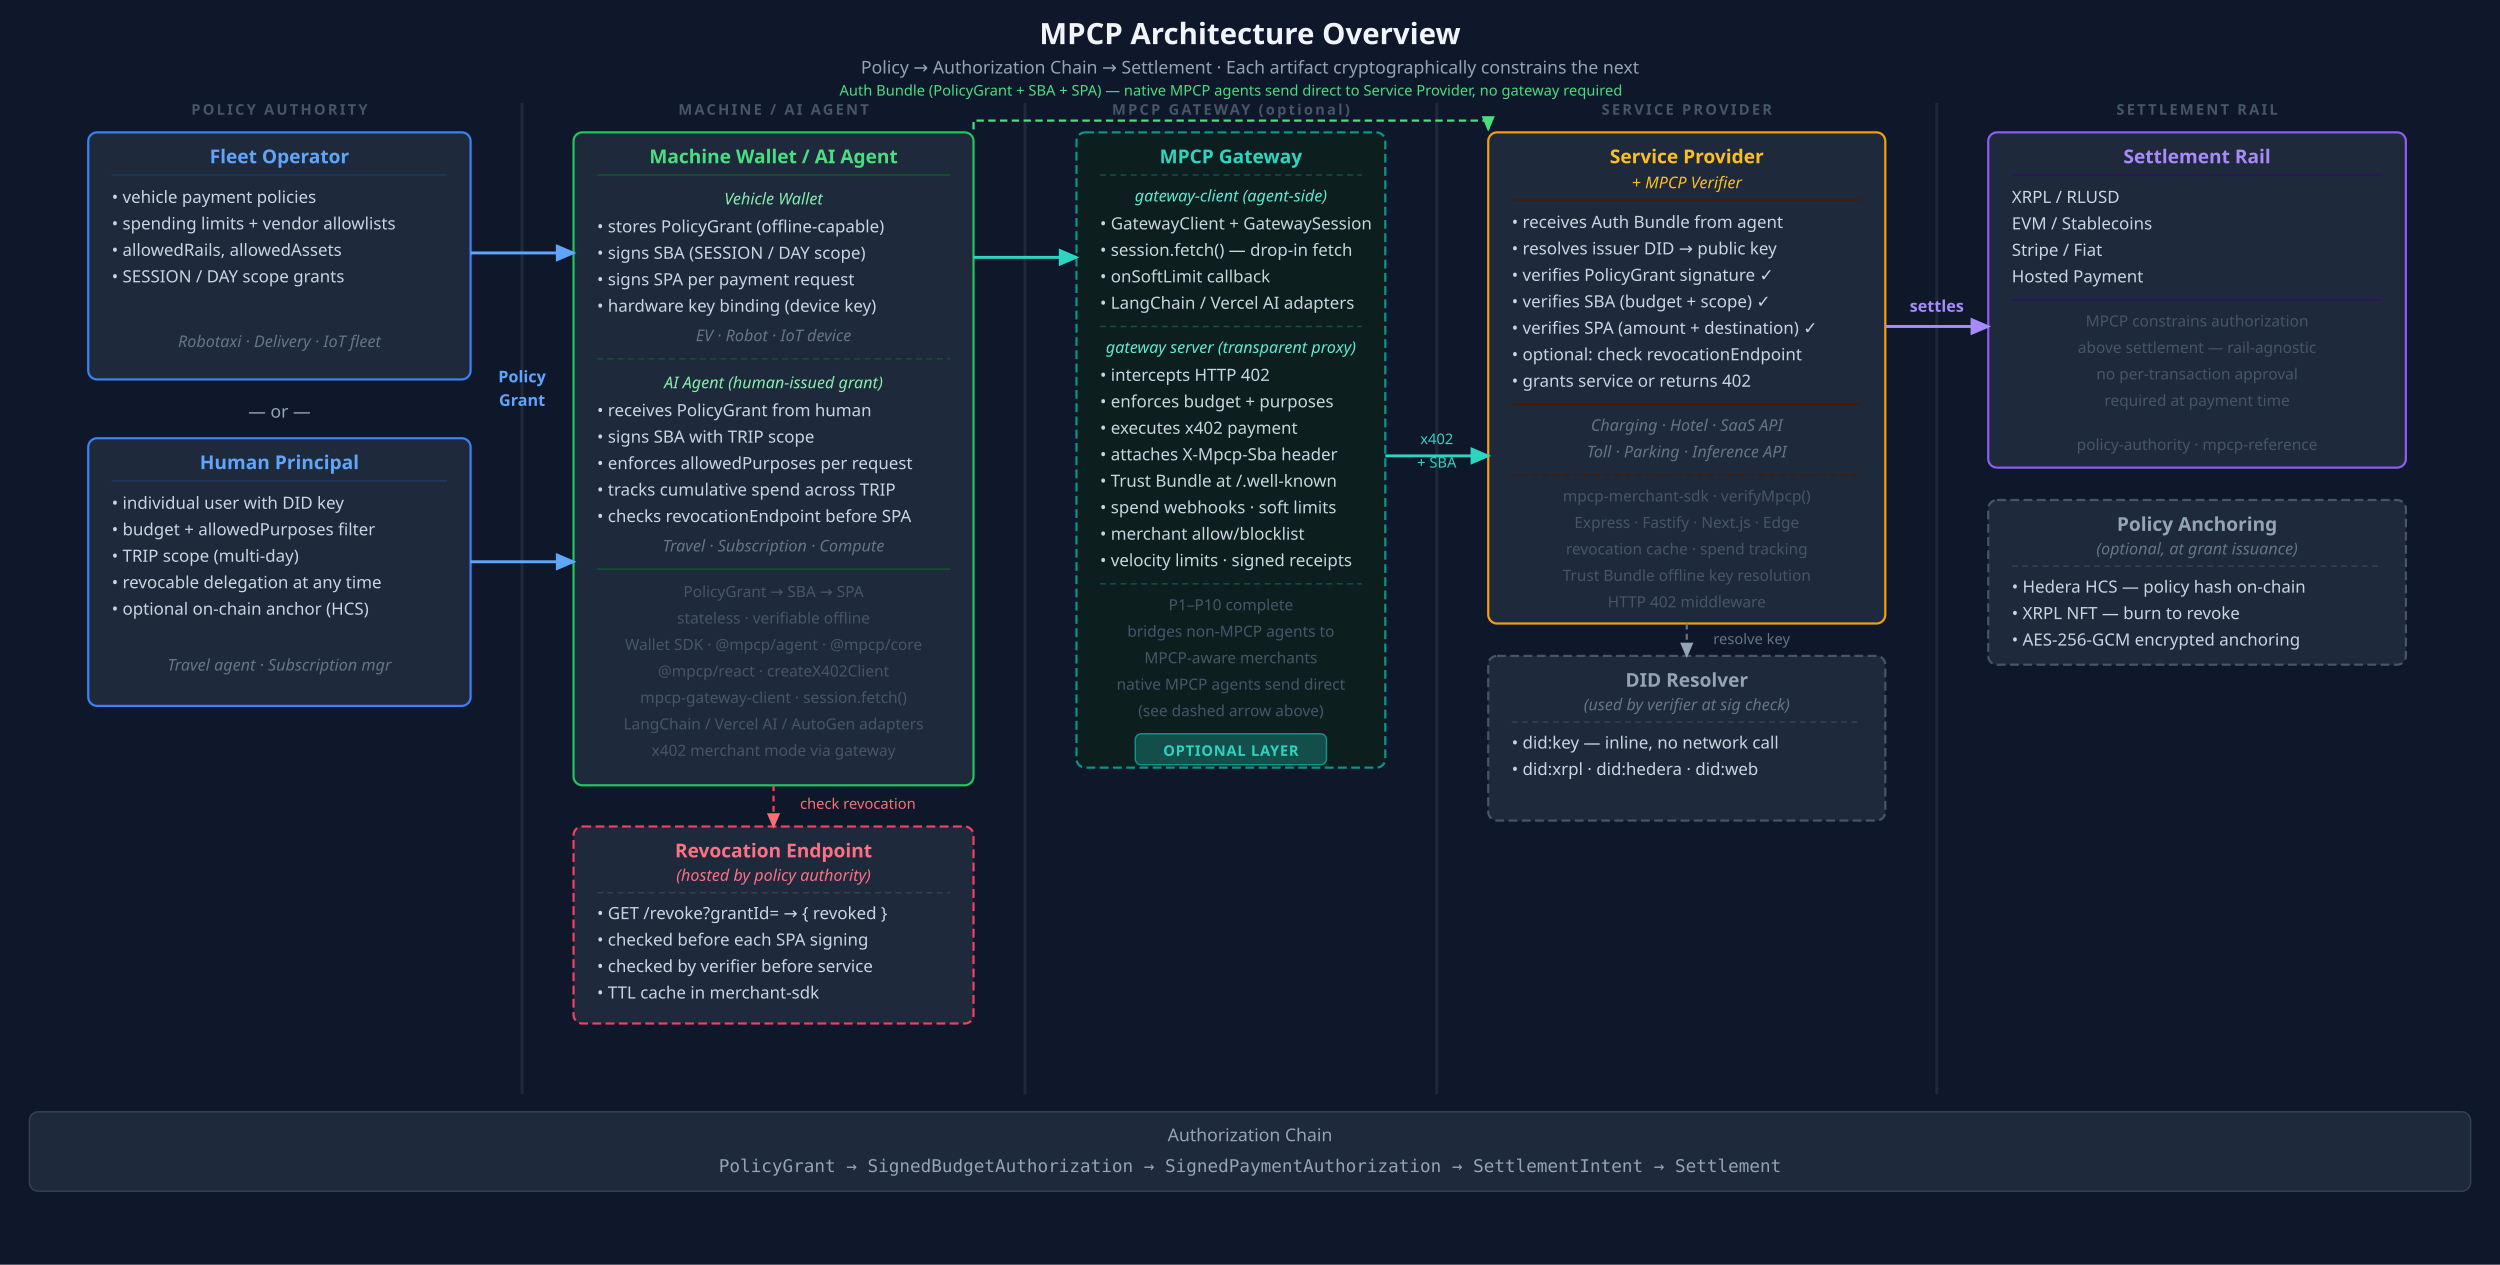
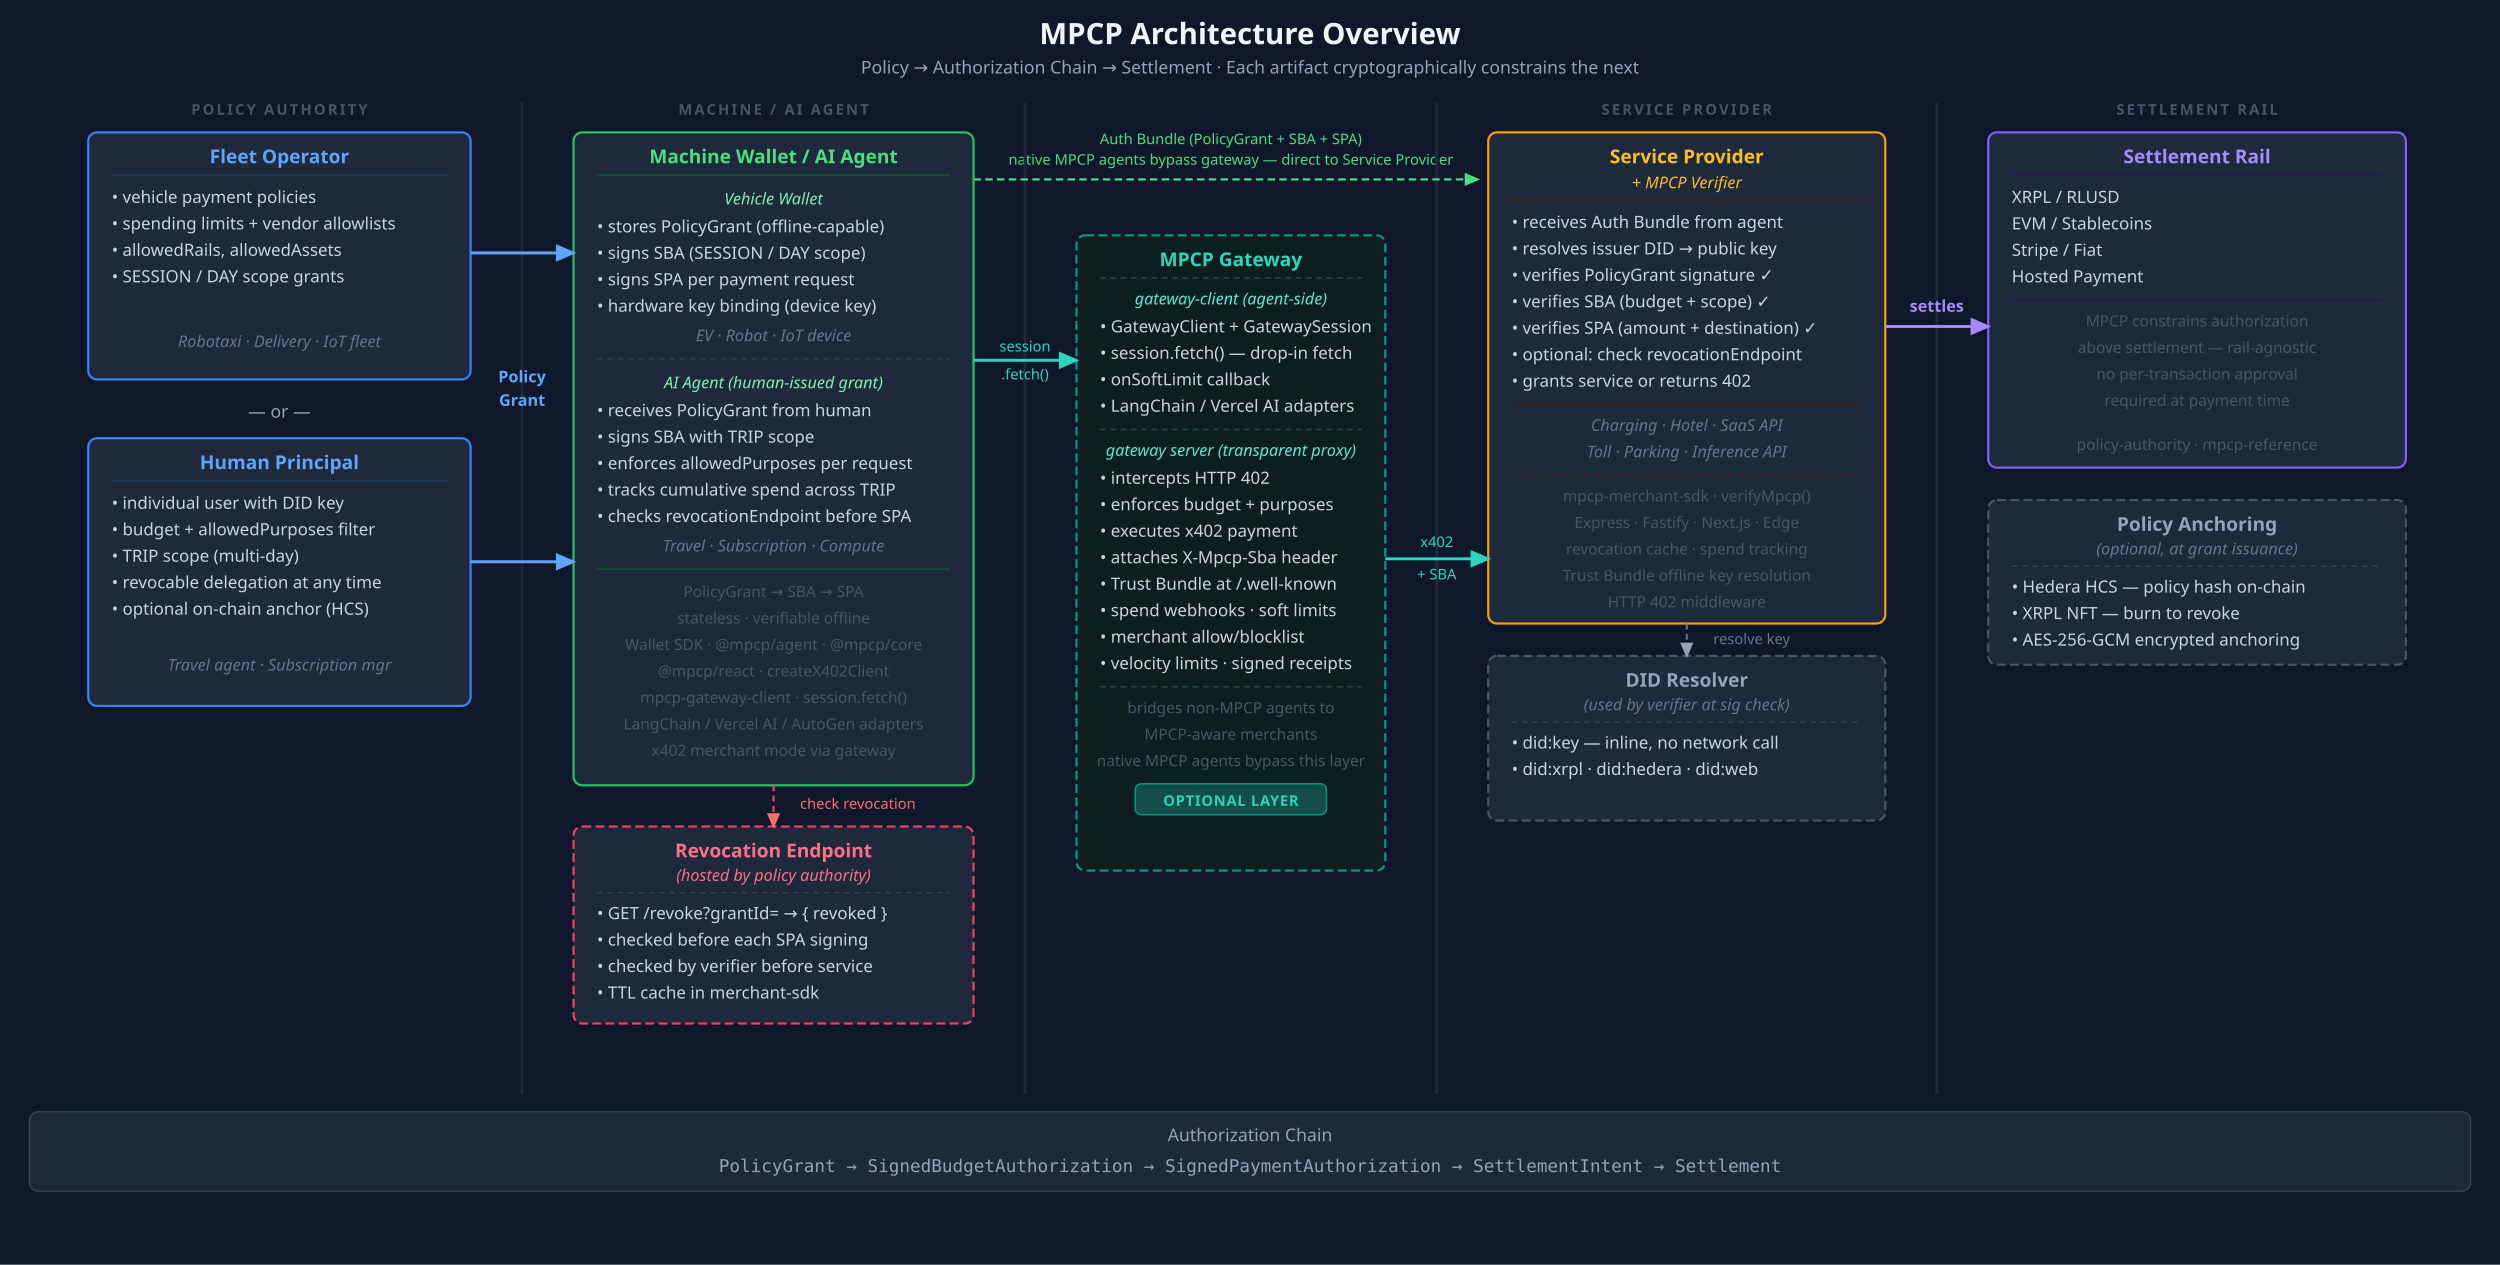
<svg xmlns="http://www.w3.org/2000/svg" width="1700" height="860" viewBox="0 0 1700 860">
  <style>
    .title  { font: bold 20px system-ui, sans-serif; fill: #f1f5f9; }
    .sub    { font: 12px system-ui, sans-serif; fill: #94a3b8; }
    .colHdr { font: bold 10px system-ui, sans-serif; fill: #475569; letter-spacing: 1.5px; }
    .bTitle { font: bold 13px system-ui, sans-serif; }
    .bSub   { font: italic 11px system-ui, sans-serif; }
    .detail { font: 11.5px system-ui, sans-serif; fill: #cbd5e1; }
    .aLabel { font: bold 11px system-ui, sans-serif; }
    .aNote  { font: 10px system-ui, sans-serif; }
    .dim    { font: 10.5px system-ui, sans-serif; fill: #475569; }
    .chain  { font: 12px monospace; fill: #94a3b8; }
  </style>
  <defs>
    <marker id="ah" markerWidth="7" markerHeight="6" refX="6" refY="3" orient="auto">
      <path d="M0,0 L7,3 L0,6 Z" fill="#94a3b8" />
    </marker>
    <marker id="ahB" markerWidth="7" markerHeight="6" refX="6" refY="3" orient="auto">
      <path d="M0,0 L7,3 L0,6 Z" fill="#60a5fa" />
    </marker>
    <marker id="ahG" markerWidth="7" markerHeight="6" refX="6" refY="3" orient="auto">
      <path d="M0,0 L7,3 L0,6 Z" fill="#4ade80" />
    </marker>
    <marker id="ahT" markerWidth="7" markerHeight="6" refX="6" refY="3" orient="auto">
      <path d="M0,0 L7,3 L0,6 Z" fill="#2dd4bf" />
    </marker>
    <marker id="ahV" markerWidth="7" markerHeight="6" refX="6" refY="3" orient="auto">
      <path d="M0,0 L7,3 L0,6 Z" fill="#a78bfa" />
    </marker>
    <marker id="ahR" markerWidth="7" markerHeight="6" refX="6" refY="3" orient="auto">
      <path d="M0,0 L7,3 L0,6 Z" fill="#f87171" />
    </marker>
  </defs>
  <rect width="1700" height="860" fill="#0f172a" />
  <text x="850" y="30" text-anchor="middle" class="title">MPCP Architecture Overview</text>
  <text x="850" y="50" text-anchor="middle" class="sub">Policy → Authorization Chain → Settlement · Each artifact cryptographically constrains the next</text>
-   <text x="837" y="65" text-anchor="middle" class="aNote" fill="#4ade80">Auth Bundle (PolicyGrant + SBA + SPA) — native MPCP agents send direct to Service Provider, no gateway required</text>
+   <text x="837" y="98" text-anchor="middle" class="aNote" fill="#4ade80">Auth Bundle (PolicyGrant + SBA + SPA)</text>
+   <text x="837" y="112" text-anchor="middle" class="aNote" fill="#4ade80">native MPCP agents bypass gateway — direct to Service Provider</text>
  <line x1="355" y1="70" x2="355" y2="744" stroke="#1e293b" stroke-width="2" />
  <line x1="697" y1="70" x2="697" y2="744" stroke="#1e293b" stroke-width="2" />
  <line x1="977" y1="70" x2="977" y2="744" stroke="#1e293b" stroke-width="2" />
  <line x1="1317" y1="70" x2="1317" y2="744" stroke="#1e293b" stroke-width="2" />
  <text x="190" y="78" text-anchor="middle" class="colHdr">POLICY AUTHORITY</text>
  <text x="526" y="78" text-anchor="middle" class="colHdr">MACHINE / AI AGENT</text>
-   <text x="837" y="78" text-anchor="middle" class="colHdr">MPCP GATEWAY  (optional)</text>
  <text x="1147" y="78" text-anchor="middle" class="colHdr">SERVICE PROVIDER</text>
  <text x="1494" y="78" text-anchor="middle" class="colHdr">SETTLEMENT RAIL</text>
-   <path d="M662,88 L662,82 L1012,82 L1012,88" fill="none" stroke="#4ade80" stroke-width="1.5" stroke-dasharray="5 3" marker-end="url(#ahG)" />
+   <path d="M662,122 L1005,122" fill="none" stroke="#4ade80" stroke-width="1.5" stroke-dasharray="5 3" marker-end="url(#ahG)" />
  <rect x="60" y="90" width="260" height="168" rx="6" fill="#1e293b" stroke="#3b82f6" stroke-width="1.5" />
  <text x="190" y="111" text-anchor="middle" class="bTitle" fill="#60a5fa">Fleet Operator</text>
  <line x1="76" y1="119" x2="304" y2="119" stroke="#1e3a5f" stroke-width="1" />
  <text x="76" y="138" class="detail">• vehicle payment policies</text>
  <text x="76" y="156" class="detail">• spending limits + vendor allowlists</text>
  <text x="76" y="174" class="detail">• allowedRails, allowedAssets</text>
  <text x="76" y="192" class="detail">• SESSION / DAY scope grants</text>
  <text x="190" y="236" text-anchor="middle" class="bSub" fill="#64748b">Robotaxi · Delivery · IoT fleet</text>
  <text x="190" y="284" text-anchor="middle" class="sub" fill="#334155">— or —</text>
  <rect x="60" y="298" width="260" height="182" rx="6" fill="#1e293b" stroke="#3b82f6" stroke-width="1.5" />
  <text x="190" y="319" text-anchor="middle" class="bTitle" fill="#60a5fa">Human Principal</text>
  <line x1="76" y1="327" x2="304" y2="327" stroke="#1e3a5f" stroke-width="1" />
  <text x="76" y="346" class="detail">• individual user with DID key</text>
  <text x="76" y="364" class="detail">• budget + allowedPurposes filter</text>
  <text x="76" y="382" class="detail">• TRIP scope (multi-day)</text>
  <text x="76" y="400" class="detail">• revocable delegation at any time</text>
  <text x="76" y="418" class="detail">• optional on-chain anchor (HCS)</text>
  <text x="190" y="456" text-anchor="middle" class="bSub" fill="#64748b">Travel agent · Subscription mgr</text>
  <rect x="390" y="90" width="272" height="444" rx="6" fill="#1e293b" stroke="#22c55e" stroke-width="1.5" />
  <text x="526" y="111" text-anchor="middle" class="bTitle" fill="#4ade80">Machine Wallet / AI Agent</text>
  <line x1="406" y1="119" x2="646" y2="119" stroke="#14532d" stroke-width="1" />
  <text x="526" y="139" text-anchor="middle" fill="#86efac" class="bSub">Vehicle Wallet</text>
  <text x="406" y="158" class="detail">• stores PolicyGrant (offline-capable)</text>
  <text x="406" y="176" class="detail">• signs SBA (SESSION / DAY scope)</text>
  <text x="406" y="194" class="detail">• signs SPA per payment request</text>
  <text x="406" y="212" class="detail">• hardware key binding (device key)</text>
  <text x="526" y="232" text-anchor="middle" class="bSub" fill="#64748b">EV · Robot · IoT device</text>
  <line x1="406" y1="244" x2="646" y2="244" stroke="#14532d" stroke-width="1" stroke-dasharray="4 3" />
  <text x="526" y="264" text-anchor="middle" fill="#86efac" class="bSub">AI Agent  (human-issued grant)</text>
  <text x="406" y="283" class="detail">• receives PolicyGrant from human</text>
  <text x="406" y="301" class="detail">• signs SBA with TRIP scope</text>
  <text x="406" y="319" class="detail">• enforces allowedPurposes per request</text>
  <text x="406" y="337" class="detail">• tracks cumulative spend across TRIP</text>
  <text x="406" y="355" class="detail">• checks revocationEndpoint before SPA</text>
  <text x="526" y="375" text-anchor="middle" class="bSub" fill="#64748b">Travel · Subscription · Compute</text>
  <line x1="406" y1="387" x2="646" y2="387" stroke="#14532d" stroke-width="1" />
  <text x="526" y="406" text-anchor="middle" class="dim">PolicyGrant → SBA → SPA</text>
  <text x="526" y="424" text-anchor="middle" class="dim">stateless · verifiable offline</text>
  <text x="526" y="442" text-anchor="middle" class="dim">Wallet SDK · @mpcp/agent · @mpcp/core</text>
  <text x="526" y="460" text-anchor="middle" class="dim">@mpcp/react · createX402Client</text>
  <text x="526" y="478" text-anchor="middle" class="dim">mpcp-gateway-client · session.fetch()</text>
  <text x="526" y="496" text-anchor="middle" class="dim">LangChain / Vercel AI / AutoGen adapters</text>
  <text x="526" y="514" text-anchor="middle" class="dim">x402 merchant mode via gateway</text>
-   <rect x="732" y="90" width="210" height="432" rx="6" fill="#0c1f1e" stroke="#0d9488" stroke-width="1.5" stroke-dasharray="6 3" />
-   <text x="837" y="111" text-anchor="middle" class="bTitle" fill="#2dd4bf">MPCP Gateway</text>
-   <line x1="748" y1="119" x2="926" y2="119" stroke="#134e4a" stroke-width="1" stroke-dasharray="4 3" />
-   <text x="837" y="137" text-anchor="middle" fill="#5eead4" class="bSub">gateway-client  (agent-side)</text>
-   <text x="748" y="156" class="detail">• GatewayClient + GatewaySession</text>
-   <text x="748" y="174" class="detail">• session.fetch() — drop-in fetch</text>
-   <text x="748" y="192" class="detail">• onSoftLimit callback</text>
-   <text x="748" y="210" class="detail">• LangChain / Vercel AI adapters</text>
-   <line x1="748" y1="222" x2="926" y2="222" stroke="#134e4a" stroke-width="1" stroke-dasharray="4 3" />
-   <text x="837" y="240" text-anchor="middle" fill="#5eead4" class="bSub">gateway server  (transparent proxy)</text>
-   <text x="748" y="259" class="detail">• intercepts HTTP 402</text>
-   <text x="748" y="277" class="detail">• enforces budget + purposes</text>
-   <text x="748" y="295" class="detail">• executes x402 payment</text>
-   <text x="748" y="313" class="detail">• attaches X-Mpcp-Sba header</text>
-   <text x="748" y="331" class="detail">• Trust Bundle at /.well-known</text>
-   <text x="748" y="349" class="detail">• spend webhooks · soft limits</text>
-   <text x="748" y="367" class="detail">• merchant allow/blocklist</text>
-   <text x="748" y="385" class="detail">• velocity limits · signed receipts</text>
-   <line x1="748" y1="397" x2="926" y2="397" stroke="#134e4a" stroke-width="1" stroke-dasharray="4 3" />
-   <text x="837" y="415" text-anchor="middle" class="dim">P1–P10 complete</text>
-   <text x="837" y="433" text-anchor="middle" class="dim">bridges non-MPCP agents to</text>
-   <text x="837" y="451" text-anchor="middle" class="dim">MPCP-aware merchants</text>
-   <text x="837" y="469" text-anchor="middle" class="dim">native MPCP agents send direct</text>
-   <text x="837" y="487" text-anchor="middle" class="dim">(see dashed arrow above)</text>
-   <rect x="772" y="499" width="130" height="21" rx="4" fill="#134e4a" stroke="#0d9488" stroke-width="1" />
-   <text x="837" y="514" text-anchor="middle" fill="#2dd4bf" style="font: bold 10px system-ui,sans-serif; letter-spacing:0.5px">OPTIONAL LAYER</text>
+   <rect x="732" y="160" width="210" height="432" rx="6" fill="#0c1f1e" stroke="#0d9488" stroke-width="1.5" stroke-dasharray="6 3" />
+   <text x="837" y="181" text-anchor="middle" class="bTitle" fill="#2dd4bf">MPCP Gateway</text>
+   <line x1="748" y1="189" x2="926" y2="189" stroke="#134e4a" stroke-width="1" stroke-dasharray="4 3" />
+   <text x="837" y="207" text-anchor="middle" fill="#5eead4" class="bSub">gateway-client  (agent-side)</text>
+   <text x="748" y="226" class="detail">• GatewayClient + GatewaySession</text>
+   <text x="748" y="244" class="detail">• session.fetch() — drop-in fetch</text>
+   <text x="748" y="262" class="detail">• onSoftLimit callback</text>
+   <text x="748" y="280" class="detail">• LangChain / Vercel AI adapters</text>
+   <line x1="748" y1="292" x2="926" y2="292" stroke="#134e4a" stroke-width="1" stroke-dasharray="4 3" />
+   <text x="837" y="310" text-anchor="middle" fill="#5eead4" class="bSub">gateway server  (transparent proxy)</text>
+   <text x="748" y="329" class="detail">• intercepts HTTP 402</text>
+   <text x="748" y="347" class="detail">• enforces budget + purposes</text>
+   <text x="748" y="365" class="detail">• executes x402 payment</text>
+   <text x="748" y="383" class="detail">• attaches X-Mpcp-Sba header</text>
+   <text x="748" y="401" class="detail">• Trust Bundle at /.well-known</text>
+   <text x="748" y="419" class="detail">• spend webhooks · soft limits</text>
+   <text x="748" y="437" class="detail">• merchant allow/blocklist</text>
+   <text x="748" y="455" class="detail">• velocity limits · signed receipts</text>
+   <line x1="748" y1="467" x2="926" y2="467" stroke="#134e4a" stroke-width="1" stroke-dasharray="4 3" />
+   <text x="837" y="485" text-anchor="middle" class="dim">bridges non-MPCP agents to</text>
+   <text x="837" y="503" text-anchor="middle" class="dim">MPCP-aware merchants</text>
+   <text x="837" y="521" text-anchor="middle" class="dim">native MPCP agents bypass this layer</text>
+   <rect x="772" y="533" width="130" height="21" rx="4" fill="#134e4a" stroke="#0d9488" stroke-width="1" />
+   <text x="837" y="548" text-anchor="middle" fill="#2dd4bf" style="font: bold 10px system-ui,sans-serif; letter-spacing:0.5px">OPTIONAL LAYER</text>
  <rect x="1012" y="90" width="270" height="334" rx="6" fill="#1e293b" stroke="#f59e0b" stroke-width="1.5" />
  <text x="1147" y="111" text-anchor="middle" class="bTitle" fill="#fbbf24">Service Provider</text>
  <text x="1147" y="128" text-anchor="middle" class="bSub" fill="#fbbf24">+ MPCP Verifier</text>
  <line x1="1028" y1="136" x2="1266" y2="136" stroke="#451a03" stroke-width="1" />
  <text x="1028" y="155" class="detail">• receives Auth Bundle from agent</text>
  <text x="1028" y="173" class="detail">• resolves issuer DID → public key</text>
  <text x="1028" y="191" class="detail">• verifies PolicyGrant signature ✓</text>
  <text x="1028" y="209" class="detail">• verifies SBA (budget + scope) ✓</text>
  <text x="1028" y="227" class="detail">• verifies SPA (amount + destination) ✓</text>
  <text x="1028" y="245" class="detail">• optional: check revocationEndpoint</text>
  <text x="1028" y="263" class="detail">• grants service or returns 402</text>
  <line x1="1028" y1="275" x2="1266" y2="275" stroke="#451a03" stroke-width="1" />
  <text x="1147" y="293" text-anchor="middle" class="bSub" fill="#64748b">Charging · Hotel · SaaS API</text>
  <text x="1147" y="311" text-anchor="middle" class="bSub" fill="#64748b">Toll · Parking · Inference API</text>
  <line x1="1028" y1="323" x2="1266" y2="323" stroke="#451a03" stroke-width="1" stroke-dasharray="4 3" />
  <text x="1147" y="341" text-anchor="middle" class="dim">mpcp-merchant-sdk · verifyMpcp()</text>
  <text x="1147" y="359" text-anchor="middle" class="dim">Express · Fastify · Next.js · Edge</text>
  <text x="1147" y="377" text-anchor="middle" class="dim">revocation cache · spend tracking</text>
  <text x="1147" y="395" text-anchor="middle" class="dim">Trust Bundle offline key resolution</text>
  <text x="1147" y="413" text-anchor="middle" class="dim">HTTP 402 middleware</text>
  <rect x="1012" y="446" width="270" height="112" rx="6" fill="#1e293b" stroke="#475569" stroke-width="1.5" stroke-dasharray="6 3" />
  <text x="1147" y="467" text-anchor="middle" class="bTitle" fill="#94a3b8">DID Resolver</text>
  <text x="1147" y="483" text-anchor="middle" class="bSub" fill="#64748b">(used by verifier at sig check)</text>
  <line x1="1028" y1="491" x2="1266" y2="491" stroke="#334155" stroke-width="1" stroke-dasharray="4 3" />
  <text x="1028" y="509" class="detail">• did:key — inline, no network call</text>
  <text x="1028" y="527" class="detail">• did:xrpl · did:hedera · did:web</text>
  <rect x="1352" y="90" width="284" height="228" rx="6" fill="#1e293b" stroke="#8b5cf6" stroke-width="1.5" />
  <text x="1494" y="111" text-anchor="middle" class="bTitle" fill="#a78bfa">Settlement Rail</text>
  <line x1="1368" y1="119" x2="1620" y2="119" stroke="#2e1065" stroke-width="1" />
  <text x="1368" y="138" class="detail">XRPL / RLUSD</text>
  <text x="1368" y="156" class="detail">EVM / Stablecoins</text>
  <text x="1368" y="174" class="detail">Stripe / Fiat</text>
  <text x="1368" y="192" class="detail">Hosted Payment</text>
  <line x1="1368" y1="204" x2="1620" y2="204" stroke="#2e1065" stroke-width="1" />
  <text x="1494" y="222" text-anchor="middle" class="dim">MPCP constrains authorization</text>
  <text x="1494" y="240" text-anchor="middle" class="dim">above settlement — rail-agnostic</text>
  <text x="1494" y="258" text-anchor="middle" class="dim">no per-transaction approval</text>
  <text x="1494" y="276" text-anchor="middle" class="dim">required at payment time</text>
  <text x="1494" y="306" text-anchor="middle" class="dim">policy-authority · mpcp-reference</text>
  <rect x="1352" y="340" width="284" height="112" rx="6" fill="#1e293b" stroke="#475569" stroke-width="1.5" stroke-dasharray="6 3" />
  <text x="1494" y="361" text-anchor="middle" class="bTitle" fill="#94a3b8">Policy Anchoring</text>
  <text x="1494" y="377" text-anchor="middle" class="bSub" fill="#64748b">(optional, at grant issuance)</text>
  <line x1="1368" y1="385" x2="1620" y2="385" stroke="#334155" stroke-width="1" stroke-dasharray="4 3" />
  <text x="1368" y="403" class="detail">• Hedera HCS — policy hash on-chain</text>
  <text x="1368" y="421" class="detail">• XRPL NFT — burn to revoke</text>
  <text x="1368" y="439" class="detail">• AES-256-GCM encrypted anchoring</text>
  <rect x="390" y="562" width="272" height="134" rx="6" fill="#1e293b" stroke="#f43f5e" stroke-width="1.5" stroke-dasharray="6 3" />
  <text x="526" y="583" text-anchor="middle" class="bTitle" fill="#fb7185">Revocation Endpoint</text>
  <text x="526" y="599" text-anchor="middle" class="bSub" fill="#fb7185">(hosted by policy authority)</text>
  <line x1="406" y1="607" x2="646" y2="607" stroke="#334155" stroke-width="1" stroke-dasharray="4 3" />
  <text x="406" y="625" class="detail">• GET /revoke?grantId= → { revoked }</text>
  <text x="406" y="643" class="detail">• checked before each SPA signing</text>
  <text x="406" y="661" class="detail">• checked by verifier before service</text>
  <text x="406" y="679" class="detail">• TTL cache in merchant-sdk</text>
  <path d="M320,172 L390,172" fill="none" stroke="#60a5fa" stroke-width="2" marker-end="url(#ahB)" />
  <path d="M320,382 L390,382" fill="none" stroke="#60a5fa" stroke-width="2" marker-end="url(#ahB)" />
  <text x="355" y="260" text-anchor="middle" class="aLabel" fill="#60a5fa">Policy</text>
  <text x="355" y="276" text-anchor="middle" class="aLabel" fill="#60a5fa">Grant</text>
-   <path d="M662,175 L732,175" fill="none" stroke="#2dd4bf" stroke-width="2" marker-end="url(#ahT)" />
-   <path d="M942,310 L1012,310" fill="none" stroke="#2dd4bf" stroke-width="2" marker-end="url(#ahT)" />
-   <text x="977" y="302" text-anchor="middle" class="aNote" fill="#2dd4bf">x402</text>
-   <text x="977" y="318" text-anchor="middle" class="aNote" fill="#2dd4bf">+ SBA</text>
+   <path d="M662,245 L732,245" fill="none" stroke="#2dd4bf" stroke-width="2" marker-end="url(#ahT)" />
+   <text x="697" y="239" text-anchor="middle" class="aNote" fill="#2dd4bf">session</text>
+   <text x="697" y="258" text-anchor="middle" class="aNote" fill="#2dd4bf">.fetch()</text>
+   <path d="M942,380 L1012,380" fill="none" stroke="#2dd4bf" stroke-width="2" marker-end="url(#ahT)" />
+   <text x="977" y="372" text-anchor="middle" class="aNote" fill="#2dd4bf">x402</text>
+   <text x="977" y="394" text-anchor="middle" class="aNote" fill="#2dd4bf">+ SBA</text>
  <path d="M1282,222 L1352,222" fill="none" stroke="#a78bfa" stroke-width="2" marker-end="url(#ahV)" />
  <text x="1317" y="212" text-anchor="middle" class="aLabel" fill="#a78bfa">settles</text>
  <path d="M526,534 L526,562" fill="none" stroke="#f43f5e" stroke-width="1.5" stroke-dasharray="4 3" marker-end="url(#ahR)" />
  <text x="544" y="550" class="aNote" fill="#f87171">check revocation</text>
  <path d="M1147,424 L1147,446" fill="none" stroke="#64748b" stroke-width="1.5" stroke-dasharray="4 3" marker-end="url(#ah)" />
  <text x="1165" y="438" class="aNote" fill="#64748b">resolve key</text>
  <rect x="20" y="756" width="1660" height="54" rx="6" fill="#1e293b" stroke="#334155" stroke-width="1" />
  <text x="850" y="776" text-anchor="middle" class="sub" fill="#475569">Authorization Chain</text>
  <text x="850" y="797" text-anchor="middle" class="chain">PolicyGrant → SignedBudgetAuthorization → SignedPaymentAuthorization → SettlementIntent → Settlement</text>
</svg>
